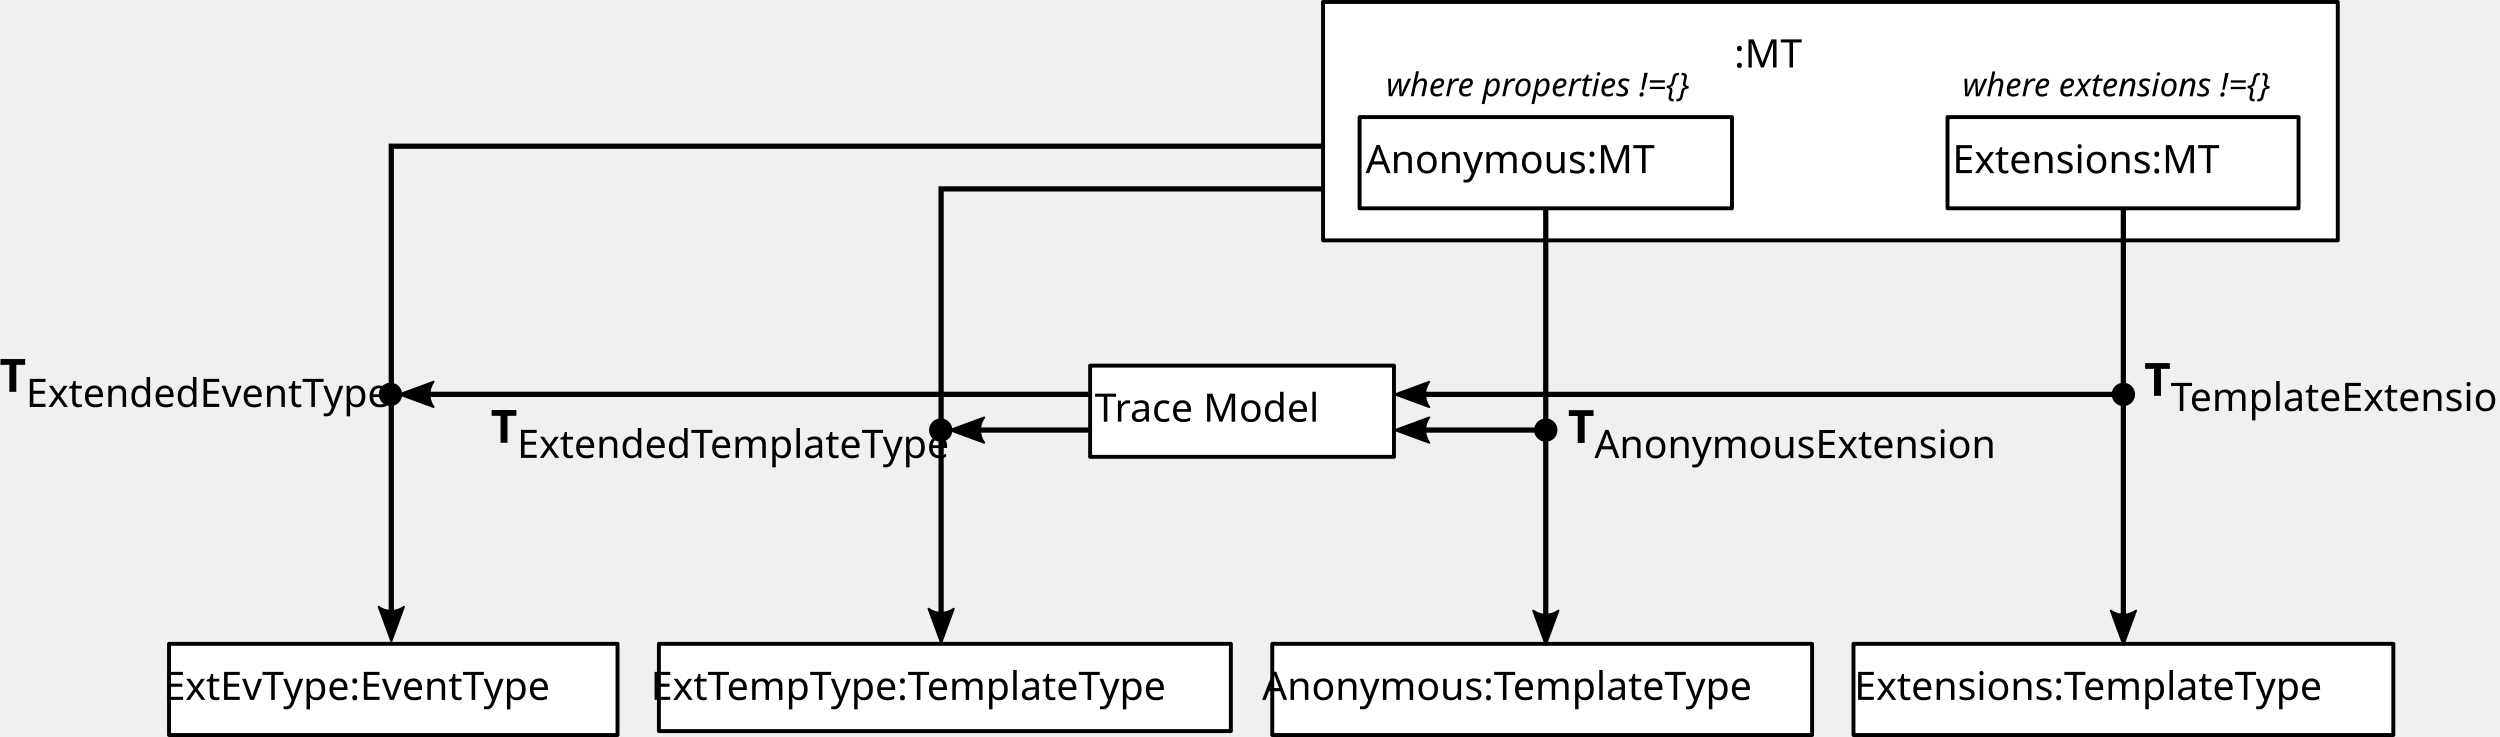
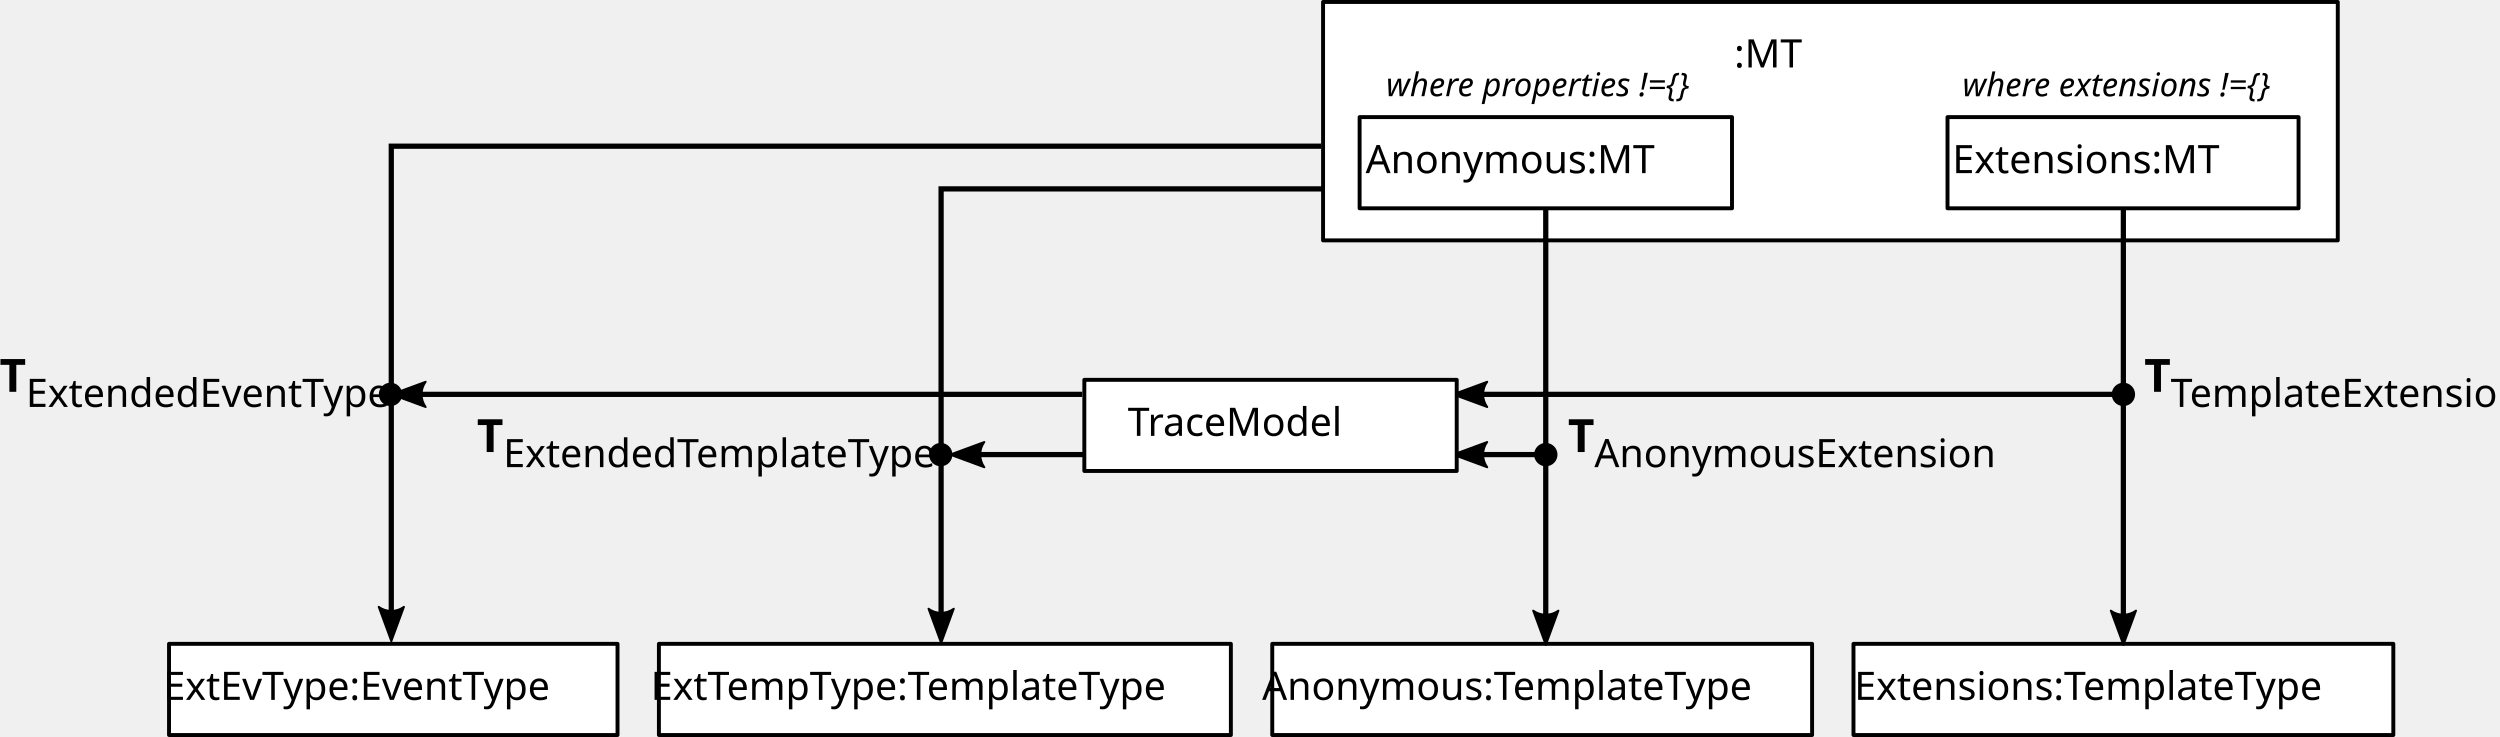
<svg xmlns="http://www.w3.org/2000/svg" width="269.315mm" height="79.391mm" viewBox="0 0 954.265 281.305" id="svg2" version="1.1">
  <defs id="defs4">
+     <marker style="overflow:visible" id="marker4509" refX="0" refY="0" orient="auto">
+       <path transform="scale(-0.6,-0.6)" d="M 8.719,4.034 -2.207,0.016 8.719,-4.002 c -1.745,2.372 -1.735,5.617 -6e-7,8.035 z" style="fill-rule:evenodd;stroke:black;stroke-width:0.625;stroke-linejoin:round;stroke-opacity:1" id="path4511" />
+     </marker>
+     <marker style="overflow:visible" id="marker4433" refX="0" refY="0" orient="auto">
+       <path transform="scale(-0.6,-0.6)" d="M 8.719,4.034 -2.207,0.016 8.719,-4.002 c -1.745,2.372 -1.735,5.617 -6e-7,8.035 z" style="fill-rule:evenodd;stroke:black;stroke-width:0.625;stroke-linejoin:round;stroke-opacity:1" id="path4435" />
+     </marker>
+     <marker style="overflow:visible" id="marker4363" refX="0" refY="0" orient="auto">
+       <path transform="scale(-0.6,-0.6)" d="M 8.719,4.034 -2.207,0.016 8.719,-4.002 c -1.745,2.372 -1.735,5.617 -6e-7,8.035 z" style="fill-rule:evenodd;stroke:black;stroke-width:0.625;stroke-linejoin:round;stroke-opacity:1" id="path4365" />
+     </marker>
+     <marker style="overflow:visible" id="marker4299" refX="0" refY="0" orient="auto">
+       <path transform="scale(-0.6,-0.6)" d="M 8.719,4.034 -2.207,0.016 8.719,-4.002 c -1.745,2.372 -1.735,5.617 -6e-7,8.035 z" style="fill-rule:evenodd;stroke:black;stroke-width:0.625;stroke-linejoin:round;stroke-opacity:1" id="path4301" />
+     </marker>
    <marker orient="auto" refY="0" refX="0" id="marker10102" style="overflow:visible">
      <path id="path10104" style="fill-rule:evenodd;stroke:black;stroke-width:0.625;stroke-linejoin:round;stroke-opacity:1" d="M 8.719,4.034 -2.207,0.016 8.719,-4.002 c -1.745,2.372 -1.735,5.617 -6e-7,8.035 z" transform="scale(-0.6,-0.6)" />
-     </marker>
-     <marker style="overflow:visible" id="marker9324" refX="0" refY="0" orient="auto">
-       <path transform="scale(-0.6,-0.6)" d="M 8.719,4.034 -2.207,0.016 8.719,-4.002 c -1.745,2.372 -1.735,5.617 -6e-7,8.035 z" style="fill-rule:evenodd;stroke:black;stroke-width:0.625;stroke-linejoin:round;stroke-opacity:1" id="path9326" />
    </marker>
    <marker orient="auto" refY="0" refX="0" id="marker7053" style="overflow:visible">
      <path id="path7055" style="fill-rule:evenodd;stroke:black;stroke-width:0.625;stroke-linejoin:round;stroke-opacity:1" d="M 8.719,4.034 -2.207,0.016 8.719,-4.002 c -1.745,2.372 -1.735,5.617 -6e-7,8.035 z" transform="scale(-0.6,-0.6)" />
    </marker>
    <marker style="overflow:visible" id="marker6983" refX="0" refY="0" orient="auto">
      <path transform="scale(-0.6,-0.6)" d="M 8.719,4.034 -2.207,0.016 8.719,-4.002 c -1.745,2.372 -1.735,5.617 -6e-7,8.035 z" style="fill-rule:evenodd;stroke:black;stroke-width:0.625;stroke-linejoin:round;stroke-opacity:1" id="path6985" />
    </marker>
-     <marker orient="auto" refY="0" refX="0" id="marker6532" style="overflow:visible">
-       <path id="path6534" style="fill-rule:evenodd;stroke:black;stroke-width:0.625;stroke-linejoin:round;stroke-opacity:1" d="M 8.719,4.034 -2.207,0.016 8.719,-4.002 c -1.745,2.372 -1.735,5.617 -6e-7,8.035 z" transform="scale(-0.6,-0.6)" />
-     </marker>
    <marker orient="auto" refY="0" refX="0" id="marker6486" style="overflow:visible">
      <path id="path6488" style="fill-rule:evenodd;stroke:black;stroke-width:0.625;stroke-linejoin:round;stroke-opacity:1" d="M 8.719,4.034 -2.207,0.016 8.719,-4.002 c -1.745,2.372 -1.735,5.617 -6e-7,8.035 z" transform="scale(-0.6,-0.6)" />
-     </marker>
-     <marker style="overflow:visible" id="marker5823" refX="0" refY="0" orient="auto">
-       <path transform="scale(-0.6,-0.6)" d="M 8.719,4.034 -2.207,0.016 8.719,-4.002 c -1.745,2.372 -1.735,5.617 -6e-7,8.035 z" style="fill-rule:evenodd;stroke:black;stroke-width:0.625;stroke-linejoin:round;stroke-opacity:1" id="path5825" />
    </marker>
    <marker orient="auto" refY="0" refX="0" id="marker4722" style="overflow:visible">
      <path id="path4724" style="fill-rule:evenodd;stroke:black;stroke-width:0.625;stroke-linejoin:round;stroke-opacity:1" d="M 8.719,4.034 -2.207,0.016 8.719,-4.002 c -1.745,2.372 -1.735,5.617 -6e-7,8.035 z" transform="scale(-0.6,-0.6)" />
    </marker>
    <marker id="RazorWire" refX="0" refY="0" orient="auto" style="overflow:visible">
      <path id="path4620" transform="scale(0.8,0.8)" style="fill:gray;fill-opacity:1;fill-rule:evenodd;stroke:black;stroke-width:0.1pt;stroke-opacity:1" d="m 0.023,-0.74 0,1.438 -7.781,2.313 18.437,0 -7.187,-2.313 0,-1.438 7.25,-2.156 -18.469,0 7.75,2.156 z" />
    </marker>
    <marker orient="auto" refY="0" refX="0" id="Arrow2Mend" style="overflow:visible">
      <path id="path4415" style="fill-rule:evenodd;stroke:black;stroke-width:0.625;stroke-linejoin:round;stroke-opacity:1" d="M 8.719,4.034 -2.207,0.016 8.719,-4.002 c -1.745,2.372 -1.735,5.617 -6e-7,8.035 z" transform="scale(-0.6,-0.6)" />
    </marker>
    <marker orient="auto" refY="0" refX="0" id="Arrow2Lend" style="overflow:visible">
      <path id="path4409" style="fill-rule:evenodd;stroke:black;stroke-width:0.625;stroke-linejoin:round;stroke-opacity:1" d="M 8.719,4.034 -2.207,0.016 8.719,-4.002 c -1.745,2.372 -1.735,5.617 -6e-7,8.035 z" transform="matrix(-1.1,0,0,-1.1,-1.1,0)" />
    </marker>
  </defs>
  <g id="layer1" transform="translate(244.0142,-238.0965)">
    <g id="g8729">
      <rect y="238.846" x="261.007" height="91.003" width="387.323" id="rect4166-8" style="opacity:1;fill:white;fill-opacity:1;fill-rule:nonzero;stroke:black;stroke-width:1.5;stroke-linecap:round;stroke-linejoin:round;stroke-miterlimit:4;stroke-dasharray:none;stroke-dashoffset:0;stroke-opacity:1" />
      <text id="text4136" y="263.839" x="444.557" style="color:black;font-style:normal;font-variant:normal;font-weight:normal;font-stretch:normal;font-size:15px;line-height:125%;font-family:'Trebuchet MS';-inkscape-font-specification:'Trebuchet MS';text-indent:0;text-align:center;text-decoration:none;text-decoration-line:none;text-decoration-style:solid;text-decoration-color:black;letter-spacing:0px;word-spacing:0px;text-transform:none;direction:ltr;block-progression:tb;writing-mode:lr-tb;baseline-shift:baseline;text-anchor:middle;white-space:normal;clip-rule:nonzero;display:inline;overflow:visible;visibility:visible;opacity:1;isolation:auto;mix-blend-mode:normal;color-interpolation:sRGB;color-interpolation-filters:linearRGB;solid-color:black;solid-opacity:1;fill:black;fill-opacity:1;fill-rule:nonzero;stroke:none;stroke-width:1.5;stroke-linecap:square;stroke-linejoin:miter;stroke-miterlimit:10;stroke-dasharray:none;stroke-dashoffset:0;stroke-opacity:1;color-rendering:auto;image-rendering:auto;shape-rendering:auto;text-rendering:auto;enable-background:accumulate" xml:space="preserve">
        <tspan y="263.839" x="444.557" id="tspan4138">:MT</tspan>
      </text>
    </g>
    <g id="g4350" transform="translate(-18.20549,-121.7847)">
      <rect y="404.589" x="293.164" height="34.795" width="142.14" id="rect4166" style="opacity:1;fill:white;fill-opacity:1;fill-rule:nonzero;stroke:black;stroke-width:1.5;stroke-linecap:round;stroke-linejoin:round;stroke-miterlimit:4;stroke-dasharray:none;stroke-dashoffset:0;stroke-opacity:1" />
      <text id="text4136-8" y="425.978" x="364.281" style="color:black;font-style:normal;font-variant:normal;font-weight:normal;font-stretch:normal;font-size:15px;line-height:125%;font-family:'Trebuchet MS';-inkscape-font-specification:'Trebuchet MS';text-indent:0;text-align:center;text-decoration:none;text-decoration-line:none;text-decoration-style:solid;text-decoration-color:black;letter-spacing:0px;word-spacing:0px;text-transform:none;direction:ltr;block-progression:tb;writing-mode:lr-tb;baseline-shift:baseline;text-anchor:middle;white-space:normal;clip-rule:nonzero;display:inline;overflow:visible;visibility:visible;opacity:1;isolation:auto;mix-blend-mode:normal;color-interpolation:sRGB;color-interpolation-filters:linearRGB;solid-color:black;solid-opacity:1;fill:black;fill-opacity:1;fill-rule:nonzero;stroke:none;stroke-width:1.5;stroke-linecap:square;stroke-linejoin:miter;stroke-miterlimit:10;stroke-dasharray:none;stroke-dashoffset:0;stroke-opacity:1;color-rendering:auto;image-rendering:auto;shape-rendering:auto;text-rendering:auto;enable-background:accumulate" xml:space="preserve">
        <tspan y="425.978" x="364.281" id="tspan4138-9">Anonymous:MT</tspan>
      </text>
    </g>
    <g id="g4355" transform="translate(52.95476,-121.7846)">
      <rect y="404.589" x="446.408" height="34.795" width="133.997" id="rect4166-3" style="opacity:1;fill:white;fill-opacity:1;fill-rule:nonzero;stroke:black;stroke-width:1.5;stroke-linecap:round;stroke-linejoin:round;stroke-miterlimit:4;stroke-dasharray:none;stroke-dashoffset:0;stroke-opacity:1" />
      <text id="text4136-5" y="425.978" x="512.92" style="color:black;font-style:normal;font-variant:normal;font-weight:normal;font-stretch:normal;font-size:15px;line-height:125%;font-family:'Trebuchet MS';-inkscape-font-specification:'Trebuchet MS';text-indent:0;text-align:center;text-decoration:none;text-decoration-line:none;text-decoration-style:solid;text-decoration-color:black;letter-spacing:0px;word-spacing:0px;text-transform:none;direction:ltr;block-progression:tb;writing-mode:lr-tb;baseline-shift:baseline;text-anchor:middle;white-space:normal;clip-rule:nonzero;display:inline;overflow:visible;visibility:visible;opacity:1;isolation:auto;mix-blend-mode:normal;color-interpolation:sRGB;color-interpolation-filters:linearRGB;solid-color:black;solid-opacity:1;fill:black;fill-opacity:1;fill-rule:nonzero;stroke:none;stroke-width:1.5;stroke-linecap:square;stroke-linejoin:miter;stroke-miterlimit:10;stroke-dasharray:none;stroke-dashoffset:0;stroke-opacity:1;color-rendering:auto;image-rendering:auto;shape-rendering:auto;text-rendering:auto;enable-background:accumulate" xml:space="preserve">
        <tspan y="425.978" x="512.92" id="tspan4138-5">Extensions:MT</tspan>
      </text>
    </g>
-     <g id="g4340" transform="translate(234.2315,79.26812)">
+     <g id="g4340" transform="translate(234.2315,79.26813)">
      <rect y="404.589" x="7.384" height="34.795" width="206.058" id="rect4166-3-1" style="opacity:1;fill:white;fill-opacity:1;fill-rule:nonzero;stroke:black;stroke-width:1.5;stroke-linecap:round;stroke-linejoin:round;stroke-miterlimit:4;stroke-dasharray:none;stroke-dashoffset:0;stroke-opacity:1" />
      <text id="text4136-8-6" y="425.978" x="110.633" style="color:black;font-style:normal;font-variant:normal;font-weight:normal;font-stretch:normal;font-size:15px;line-height:125%;font-family:'Trebuchet MS';-inkscape-font-specification:'Trebuchet MS';text-indent:0;text-align:center;text-decoration:none;text-decoration-line:none;text-decoration-style:solid;text-decoration-color:black;letter-spacing:0px;word-spacing:0px;text-transform:none;direction:ltr;block-progression:tb;writing-mode:lr-tb;baseline-shift:baseline;text-anchor:middle;white-space:normal;clip-rule:nonzero;display:inline;overflow:visible;visibility:visible;opacity:1;isolation:auto;mix-blend-mode:normal;color-interpolation:sRGB;color-interpolation-filters:linearRGB;solid-color:black;solid-opacity:1;fill:black;fill-opacity:1;fill-rule:nonzero;stroke:none;stroke-width:1.5;stroke-linecap:square;stroke-linejoin:miter;stroke-miterlimit:10;stroke-dasharray:none;stroke-dashoffset:0;stroke-opacity:1;color-rendering:auto;image-rendering:auto;shape-rendering:auto;text-rendering:auto;enable-background:accumulate" xml:space="preserve">
        <tspan y="425.978" x="110.633" id="tspan4138-9-0">Anonymous:TemplateType</tspan>
      </text>
    </g>
    <g id="g10413" transform="translate(10.21727,0)">
-       <rect y="483.857" x="-2.724" height="33.292" width="218.324" id="rect4166-3-10" style="opacity:1;fill:white;fill-opacity:1;fill-rule:nonzero;stroke:black;stroke-width:1.5;stroke-linecap:round;stroke-linejoin:round;stroke-miterlimit:4;stroke-dasharray:none;stroke-dashoffset:0;stroke-opacity:1" />
+       <rect y="483.857" x="-2.724" height="34.795" width="218.324" id="rect4166-3-10" style="opacity:1;fill:white;fill-opacity:1;fill-rule:nonzero;stroke:black;stroke-width:1.5;stroke-linecap:round;stroke-linejoin:round;stroke-miterlimit:4;stroke-dasharray:none;stroke-dashoffset:0;stroke-opacity:1" />
      <text id="text4136-8-6-3" y="505.246" x="106.124" style="color:black;font-style:normal;font-variant:normal;font-weight:normal;font-stretch:normal;font-size:15px;line-height:125%;font-family:'Trebuchet MS';-inkscape-font-specification:'Trebuchet MS';text-indent:0;text-align:center;text-decoration:none;text-decoration-line:none;text-decoration-style:solid;text-decoration-color:black;letter-spacing:0px;word-spacing:0px;text-transform:none;direction:ltr;block-progression:tb;writing-mode:lr-tb;baseline-shift:baseline;text-anchor:middle;white-space:normal;clip-rule:nonzero;display:inline;overflow:visible;visibility:visible;opacity:1;isolation:auto;mix-blend-mode:normal;color-interpolation:sRGB;color-interpolation-filters:linearRGB;solid-color:black;solid-opacity:1;fill:black;fill-opacity:1;fill-rule:nonzero;stroke:none;stroke-width:1.5;stroke-linecap:square;stroke-linejoin:miter;stroke-miterlimit:10;stroke-dasharray:none;stroke-dashoffset:0;stroke-opacity:1;color-rendering:auto;image-rendering:auto;shape-rendering:auto;text-rendering:auto;enable-background:accumulate" xml:space="preserve">
        <tspan y="505.246" x="106.124" id="tspan4138-9-0-3">ExtTempType:TemplateType</tspan>
      </text>
    </g>
    <g id="g10405" transform="translate(25.47774,0)">
      <rect y="483.857" x="-204.973" height="34.795" width="171.192" id="rect4166-3-0" style="opacity:1;fill:white;fill-opacity:1;fill-rule:nonzero;stroke:black;stroke-width:1.5;stroke-linecap:round;stroke-linejoin:round;stroke-miterlimit:4;stroke-dasharray:none;stroke-dashoffset:0;stroke-opacity:1" />
      <text id="text4136-8-6-3-6" y="505.246" x="-119.692" style="color:black;font-style:normal;font-variant:normal;font-weight:normal;font-stretch:normal;font-size:15px;line-height:125%;font-family:'Trebuchet MS';-inkscape-font-specification:'Trebuchet MS';text-indent:0;text-align:center;text-decoration:none;text-decoration-line:none;text-decoration-style:solid;text-decoration-color:black;letter-spacing:0px;word-spacing:0px;text-transform:none;direction:ltr;block-progression:tb;writing-mode:lr-tb;baseline-shift:baseline;text-anchor:middle;white-space:normal;clip-rule:nonzero;display:inline;overflow:visible;visibility:visible;opacity:1;isolation:auto;mix-blend-mode:normal;color-interpolation:sRGB;color-interpolation-filters:linearRGB;solid-color:black;solid-opacity:1;fill:black;fill-opacity:1;fill-rule:nonzero;stroke:none;stroke-width:1.5;stroke-linecap:square;stroke-linejoin:miter;stroke-miterlimit:10;stroke-dasharray:none;stroke-dashoffset:0;stroke-opacity:1;color-rendering:auto;image-rendering:auto;shape-rendering:auto;text-rendering:auto;enable-background:accumulate" xml:space="preserve">
        <tspan y="505.246" x="-119.692" id="tspan4138-9-0-3-1">ExtEvType:EventType</tspan>
      </text>
    </g>
-     <path style="fill:none;fill-rule:evenodd;stroke:black;stroke-width:2;stroke-linecap:butt;stroke-linejoin:miter;stroke-miterlimit:4;stroke-dasharray:none;stroke-opacity:1;marker-end:url(#marker6486)" d="m 171.507,388.616 -260.493,0" id="path6478" />
-     <g id="g4365" transform="translate(-620.4532,-26.92137)">
-       <rect y="404.589" x="792.544" height="34.795" width="115.981" id="rect4166-3-5" style="opacity:1;fill:white;fill-opacity:1;fill-rule:nonzero;stroke:black;stroke-width:1.5;stroke-linecap:round;stroke-linejoin:round;stroke-miterlimit:4;stroke-dasharray:none;stroke-dashoffset:0;stroke-opacity:1" />
-       <text id="text4136-8-6-3-6-8" y="425.978" x="850.78" style="color:black;font-style:normal;font-variant:normal;font-weight:normal;font-stretch:normal;font-size:15px;line-height:125%;font-family:'Trebuchet MS';-inkscape-font-specification:'Trebuchet MS';text-indent:0;text-align:center;text-decoration:none;text-decoration-line:none;text-decoration-style:solid;text-decoration-color:black;letter-spacing:0px;word-spacing:0px;text-transform:none;direction:ltr;block-progression:tb;writing-mode:lr-tb;baseline-shift:baseline;text-anchor:middle;white-space:normal;clip-rule:nonzero;display:inline;overflow:visible;visibility:visible;opacity:1;isolation:auto;mix-blend-mode:normal;color-interpolation:sRGB;color-interpolation-filters:linearRGB;solid-color:black;solid-opacity:1;fill:black;fill-opacity:1;fill-rule:nonzero;stroke:none;stroke-width:1.5;stroke-linecap:square;stroke-linejoin:miter;stroke-miterlimit:10;stroke-dasharray:none;stroke-dashoffset:0;stroke-opacity:1;color-rendering:auto;image-rendering:auto;shape-rendering:auto;text-rendering:auto;enable-background:accumulate" xml:space="preserve">
-         <tspan y="425.978" x="850.78" id="tspan4138-9-0-3-1-7">Trace Model</tspan>
-       </text>
-     </g>
+     <path style="fill:none;fill-rule:evenodd;stroke:black;stroke-width:2;stroke-linecap:butt;stroke-linejoin:miter;stroke-miterlimit:4;stroke-dasharray:none;stroke-opacity:1;marker-end:url(#marker4509)" d="m 344.95,411.61 -31.748,-4.9e-4" id="path4287" />
    <path style="fill:none;fill-rule:evenodd;stroke:black;stroke-width:2;stroke-linecap:butt;stroke-linejoin:miter;stroke-miterlimit:4;stroke-dasharray:none;stroke-opacity:1;marker-end:url(#marker4722)" d="m 346.009,317.331 0,164.301" id="path4382" />
-     <circle style="opacity:1;fill:black;fill-opacity:1;fill-rule:nonzero;stroke:black;stroke-width:1;stroke-linecap:round;stroke-linejoin:miter;stroke-miterlimit:4;stroke-dasharray:none;stroke-dashoffset:0;stroke-opacity:1" id="path5798" cx="346.028" cy="402.271" r="3.963" />
-     <path style="fill:none;fill-rule:evenodd;stroke:black;stroke-width:2;stroke-linecap:butt;stroke-linejoin:miter;stroke-miterlimit:4;stroke-dasharray:none;stroke-opacity:1;marker-end:url(#marker5823)" d="m 342.686,402.252 -51.607,0" id="path5815" />
+     <circle style="opacity:1;fill:black;fill-opacity:1;fill-rule:nonzero;stroke:black;stroke-width:1;stroke-linecap:round;stroke-linejoin:miter;stroke-miterlimit:4;stroke-dasharray:none;stroke-dashoffset:0;stroke-opacity:1" id="path5798" cx="346.028" cy="411.625" r="3.963" />
    <path style="fill:none;fill-rule:evenodd;stroke:black;stroke-width:2;stroke-linecap:butt;stroke-linejoin:miter;stroke-miterlimit:4;stroke-dasharray:none;stroke-opacity:1;marker-end:url(#marker7053)" d="m 260.798,310.198 -145.591,0 0,170.713" id="path6193" />
    <path style="fill:none;fill-rule:evenodd;stroke:black;stroke-width:2;stroke-linecap:butt;stroke-linejoin:miter;stroke-miterlimit:4;stroke-dasharray:none;stroke-opacity:1;marker-end:url(#marker6983)" d="m 260.288,293.898 -354.948,0 0,186.292" id="path6195" />
-     <circle style="opacity:1;fill:black;fill-opacity:1;fill-rule:nonzero;stroke:black;stroke-width:1;stroke-linecap:round;stroke-linejoin:miter;stroke-miterlimit:4;stroke-dasharray:none;stroke-dashoffset:0;stroke-opacity:1" id="path5798-3" cx="115.069" cy="402.271" r="3.963" />
+     <circle style="opacity:1;fill:black;fill-opacity:1;fill-rule:nonzero;stroke:black;stroke-width:1;stroke-linecap:round;stroke-linejoin:miter;stroke-miterlimit:4;stroke-dasharray:none;stroke-dashoffset:0;stroke-opacity:1" id="path5798-3" cx="115.069" cy="411.625" r="3.963" />
    <circle style="opacity:1;fill:black;fill-opacity:1;fill-rule:nonzero;stroke:black;stroke-width:1;stroke-linecap:round;stroke-linejoin:miter;stroke-miterlimit:4;stroke-dasharray:none;stroke-dashoffset:0;stroke-opacity:1" id="path5798-3-0" cx="-94.957" cy="388.635" r="3.963" />
-     <path style="fill:none;fill-rule:evenodd;stroke:black;stroke-width:2;stroke-linecap:butt;stroke-linejoin:miter;stroke-miterlimit:4;stroke-dasharray:none;stroke-opacity:1;marker-end:url(#marker6532)" d="m 171.625,402.252 -50.442,0" id="path6476" />
-     <g transform="translate(187.2823,316.8315)" id="g6916-8">
+     <g transform="translate(187.2823,320.3054)" id="g6916-8">
      <text id="text6908-7" y="90.335" x="167.184" style="color:black;font-style:normal;font-variant:normal;font-weight:bold;font-stretch:normal;font-size:17.5px;line-height:125%;font-family:'Trebuchet MS';-inkscape-font-specification:'Trebuchet MS Bold';text-indent:0;text-align:start;text-decoration:none;text-decoration-line:none;text-decoration-style:solid;text-decoration-color:black;letter-spacing:0px;word-spacing:0px;text-transform:none;direction:ltr;block-progression:tb;writing-mode:lr-tb;baseline-shift:baseline;text-anchor:start;white-space:normal;clip-rule:nonzero;display:inline;overflow:visible;visibility:visible;opacity:1;isolation:auto;mix-blend-mode:normal;color-interpolation:sRGB;color-interpolation-filters:linearRGB;solid-color:black;solid-opacity:1;fill:black;fill-opacity:1;fill-rule:nonzero;stroke:none;stroke-width:1.5;stroke-linecap:square;stroke-linejoin:miter;stroke-miterlimit:10;stroke-dasharray:none;stroke-dashoffset:0;stroke-opacity:1;color-rendering:auto;image-rendering:auto;shape-rendering:auto;text-rendering:auto;enable-background:accumulate" xml:space="preserve">
        <tspan y="90.335" x="167.184" id="tspan6910-2">T</tspan>
      </text>
      <text id="text6912-6" y="96.1" x="177.272" style="color:black;font-style:normal;font-variant:normal;font-weight:normal;font-stretch:normal;font-size:15px;line-height:125%;font-family:'Trebuchet MS';-inkscape-font-specification:'Trebuchet MS';text-indent:0;text-align:start;text-decoration:none;text-decoration-line:none;text-decoration-style:solid;text-decoration-color:black;letter-spacing:0px;word-spacing:0px;text-transform:none;direction:ltr;block-progression:tb;writing-mode:lr-tb;baseline-shift:baseline;text-anchor:start;white-space:normal;clip-rule:nonzero;display:inline;overflow:visible;visibility:visible;opacity:1;isolation:auto;mix-blend-mode:normal;color-interpolation:sRGB;color-interpolation-filters:linearRGB;solid-color:black;solid-opacity:1;fill:black;fill-opacity:1;fill-rule:nonzero;stroke:none;stroke-width:1.5;stroke-linecap:square;stroke-linejoin:miter;stroke-miterlimit:10;stroke-dasharray:none;stroke-dashoffset:0;stroke-opacity:1;color-rendering:auto;image-rendering:auto;shape-rendering:auto;text-rendering:auto;enable-background:accumulate" xml:space="preserve">
        <tspan y="96.1" x="177.272" id="tspan6914-6">AnonymousExtension</tspan>
      </text>
    </g>
-     <g transform="translate(-223.8779,316.7728)" id="g6916-2">
+     <g transform="translate(-229.1777,320.3054)" id="g6916-2">
      <text id="text6908-9" y="90.335" x="167.184" style="color:black;font-style:normal;font-variant:normal;font-weight:bold;font-stretch:normal;font-size:17.5px;line-height:125%;font-family:'Trebuchet MS';-inkscape-font-specification:'Trebuchet MS Bold';text-indent:0;text-align:start;text-decoration:none;text-decoration-line:none;text-decoration-style:solid;text-decoration-color:black;letter-spacing:0px;word-spacing:0px;text-transform:none;direction:ltr;block-progression:tb;writing-mode:lr-tb;baseline-shift:baseline;text-anchor:start;white-space:normal;clip-rule:nonzero;display:inline;overflow:visible;visibility:visible;opacity:1;isolation:auto;mix-blend-mode:normal;color-interpolation:sRGB;color-interpolation-filters:linearRGB;solid-color:black;solid-opacity:1;fill:black;fill-opacity:1;fill-rule:nonzero;stroke:none;stroke-width:1.5;stroke-linecap:square;stroke-linejoin:miter;stroke-miterlimit:10;stroke-dasharray:none;stroke-dashoffset:0;stroke-opacity:1;color-rendering:auto;image-rendering:auto;shape-rendering:auto;text-rendering:auto;enable-background:accumulate" xml:space="preserve">
        <tspan y="90.335" x="167.184" id="tspan6910-7">T</tspan>
      </text>
      <text id="text6912-0" y="96.1" x="177.272" style="color:black;font-style:normal;font-variant:normal;font-weight:normal;font-stretch:normal;font-size:15px;line-height:125%;font-family:'Trebuchet MS';-inkscape-font-specification:'Trebuchet MS';text-indent:0;text-align:start;text-decoration:none;text-decoration-line:none;text-decoration-style:solid;text-decoration-color:black;letter-spacing:0px;word-spacing:0px;text-transform:none;direction:ltr;block-progression:tb;writing-mode:lr-tb;baseline-shift:baseline;text-anchor:start;white-space:normal;clip-rule:nonzero;display:inline;overflow:visible;visibility:visible;opacity:1;isolation:auto;mix-blend-mode:normal;color-interpolation:sRGB;color-interpolation-filters:linearRGB;solid-color:black;solid-opacity:1;fill:black;fill-opacity:1;fill-rule:nonzero;stroke:none;stroke-width:1.5;stroke-linecap:square;stroke-linejoin:miter;stroke-miterlimit:10;stroke-dasharray:none;stroke-dashoffset:0;stroke-opacity:1;color-rendering:auto;image-rendering:auto;shape-rendering:auto;text-rendering:auto;enable-background:accumulate" xml:space="preserve">
        <tspan y="96.1" x="177.272" id="tspan6914-3">ExtendedTemplateType</tspan>
      </text>
    </g>
    <g transform="translate(-411.3687,297.3161)" id="g6916-7">
      <text id="text6908-2" y="90.335" x="167.184" style="color:black;font-style:normal;font-variant:normal;font-weight:bold;font-stretch:normal;font-size:17.5px;line-height:125%;font-family:'Trebuchet MS';-inkscape-font-specification:'Trebuchet MS Bold';text-indent:0;text-align:start;text-decoration:none;text-decoration-line:none;text-decoration-style:solid;text-decoration-color:black;letter-spacing:0px;word-spacing:0px;text-transform:none;direction:ltr;block-progression:tb;writing-mode:lr-tb;baseline-shift:baseline;text-anchor:start;white-space:normal;clip-rule:nonzero;display:inline;overflow:visible;visibility:visible;opacity:1;isolation:auto;mix-blend-mode:normal;color-interpolation:sRGB;color-interpolation-filters:linearRGB;solid-color:black;solid-opacity:1;fill:black;fill-opacity:1;fill-rule:nonzero;stroke:none;stroke-width:1.5;stroke-linecap:square;stroke-linejoin:miter;stroke-miterlimit:10;stroke-dasharray:none;stroke-dashoffset:0;stroke-opacity:1;color-rendering:auto;image-rendering:auto;shape-rendering:auto;text-rendering:auto;enable-background:accumulate" xml:space="preserve">
        <tspan y="90.335" x="167.184" id="tspan6910-3">T</tspan>
      </text>
      <text id="text6912-5" y="96.1" x="177.272" style="color:black;font-style:normal;font-variant:normal;font-weight:normal;font-stretch:normal;font-size:15px;line-height:125%;font-family:'Trebuchet MS';-inkscape-font-specification:'Trebuchet MS';text-indent:0;text-align:start;text-decoration:none;text-decoration-line:none;text-decoration-style:solid;text-decoration-color:black;letter-spacing:0px;word-spacing:0px;text-transform:none;direction:ltr;block-progression:tb;writing-mode:lr-tb;baseline-shift:baseline;text-anchor:start;white-space:normal;clip-rule:nonzero;display:inline;overflow:visible;visibility:visible;opacity:1;isolation:auto;mix-blend-mode:normal;color-interpolation:sRGB;color-interpolation-filters:linearRGB;solid-color:black;solid-opacity:1;fill:black;fill-opacity:1;fill-rule:nonzero;stroke:none;stroke-width:1.5;stroke-linecap:square;stroke-linejoin:miter;stroke-miterlimit:10;stroke-dasharray:none;stroke-dashoffset:0;stroke-opacity:1;color-rendering:auto;image-rendering:auto;shape-rendering:auto;text-rendering:auto;enable-background:accumulate" xml:space="preserve">
        <tspan y="96.1" x="177.272" id="tspan6914-1">ExtendedEventType</tspan>
      </text>
    </g>
    <text xml:space="preserve" style="color:black;font-style:italic;font-variant:normal;font-weight:normal;font-stretch:normal;font-size:12.5px;line-height:125%;font-family:'Trebuchet MS';-inkscape-font-specification:'Trebuchet MS Italic';text-indent:0;text-align:start;text-decoration:none;text-decoration-line:none;text-decoration-style:solid;text-decoration-color:black;letter-spacing:0px;word-spacing:0px;text-transform:none;direction:ltr;block-progression:tb;writing-mode:lr-tb;baseline-shift:baseline;text-anchor:start;white-space:normal;clip-rule:nonzero;display:inline;overflow:visible;visibility:visible;opacity:1;isolation:auto;mix-blend-mode:normal;color-interpolation:sRGB;color-interpolation-filters:linearRGB;solid-color:black;solid-opacity:1;fill:black;fill-opacity:1;fill-rule:nonzero;stroke:none;stroke-width:1.5;stroke-linecap:square;stroke-linejoin:miter;stroke-miterlimit:10;stroke-dasharray:none;stroke-dashoffset:0;stroke-opacity:1;color-rendering:auto;image-rendering:auto;shape-rendering:auto;text-rendering:auto;enable-background:accumulate" x="285.109" y="274.814" id="text8734">
      <tspan id="tspan8736" x="285.109" y="274.814">where properties !={}</tspan>
    </text>
    <text xml:space="preserve" style="color:black;font-style:italic;font-variant:normal;font-weight:normal;font-stretch:normal;font-size:12.5px;line-height:125%;font-family:'Trebuchet MS';-inkscape-font-specification:'Trebuchet MS Italic';text-indent:0;text-align:start;text-decoration:none;text-decoration-line:none;text-decoration-style:solid;text-decoration-color:black;letter-spacing:0px;word-spacing:0px;text-transform:none;direction:ltr;block-progression:tb;writing-mode:lr-tb;baseline-shift:baseline;text-anchor:start;white-space:normal;clip-rule:nonzero;display:inline;overflow:visible;visibility:visible;opacity:1;isolation:auto;mix-blend-mode:normal;color-interpolation:sRGB;color-interpolation-filters:linearRGB;solid-color:black;solid-opacity:1;fill:black;fill-opacity:1;fill-rule:nonzero;stroke:none;stroke-width:1.5;stroke-linecap:square;stroke-linejoin:miter;stroke-miterlimit:10;stroke-dasharray:none;stroke-dashoffset:0;stroke-opacity:1;color-rendering:auto;image-rendering:auto;shape-rendering:auto;text-rendering:auto;enable-background:accumulate" x="505.1" y="274.845" id="text8734-7">
      <tspan id="tspan8736-8" x="505.1" y="274.845">where extensions !={}</tspan>
    </text>
-     <g id="g4340-4" transform="translate(456.0873,79.26812)">
+     <g id="g4340-4" transform="translate(456.0873,79.26813)">
      <rect y="404.589" x="7.384" height="34.795" width="206.058" id="rect4166-3-1-3" style="opacity:1;fill:white;fill-opacity:1;fill-rule:nonzero;stroke:black;stroke-width:1.5;stroke-linecap:round;stroke-linejoin:round;stroke-miterlimit:4;stroke-dasharray:none;stroke-dashoffset:0;stroke-opacity:1" />
      <text id="text4136-8-6-5" y="425.978" x="110.633" style="color:black;font-style:normal;font-variant:normal;font-weight:normal;font-stretch:normal;font-size:15px;line-height:125%;font-family:'Trebuchet MS';-inkscape-font-specification:'Trebuchet MS';text-indent:0;text-align:center;text-decoration:none;text-decoration-line:none;text-decoration-style:solid;text-decoration-color:black;letter-spacing:0px;word-spacing:0px;text-transform:none;direction:ltr;block-progression:tb;writing-mode:lr-tb;baseline-shift:baseline;text-anchor:middle;white-space:normal;clip-rule:nonzero;display:inline;overflow:visible;visibility:visible;opacity:1;isolation:auto;mix-blend-mode:normal;color-interpolation:sRGB;color-interpolation-filters:linearRGB;solid-color:black;solid-opacity:1;fill:black;fill-opacity:1;fill-rule:nonzero;stroke:none;stroke-width:1.5;stroke-linecap:square;stroke-linejoin:miter;stroke-miterlimit:10;stroke-dasharray:none;stroke-dashoffset:0;stroke-opacity:1;color-rendering:auto;image-rendering:auto;shape-rendering:auto;text-rendering:auto;enable-background:accumulate" xml:space="preserve">
        <tspan y="425.978" x="110.633" id="tspan4138-9-0-4">Extensions:TemplateType</tspan>
      </text>
    </g>
+     <path style="fill:none;fill-rule:evenodd;stroke:black;stroke-width:2;stroke-linecap:butt;stroke-linejoin:miter;stroke-miterlimit:4;stroke-dasharray:none;stroke-opacity:1;marker-end:url(#marker4433)" d="m 566.086,388.621 -252.883,0" id="path4285" />
    <path style="fill:none;fill-rule:evenodd;stroke:black;stroke-width:2;stroke-linecap:butt;stroke-linejoin:miter;stroke-miterlimit:4;stroke-dasharray:none;stroke-opacity:1;marker-end:url(#marker10102)" d="m 566.481,317.331 0,164.301" id="path4382-8" />
    <circle style="opacity:1;fill:black;fill-opacity:1;fill-rule:nonzero;stroke:black;stroke-width:1;stroke-linecap:round;stroke-linejoin:miter;stroke-miterlimit:4;stroke-dasharray:none;stroke-dashoffset:0;stroke-opacity:1" id="path5798-7" cx="566.5" cy="388.635" r="3.963" />
-     <path style="fill:none;fill-rule:evenodd;stroke:black;stroke-width:2;stroke-linecap:butt;stroke-linejoin:miter;stroke-miterlimit:4;stroke-dasharray:none;stroke-opacity:1;marker-end:url(#marker9324)" d="m 563.688,388.635 -272.609,0" id="path5815-3" />
-     <g transform="translate(407.2658,298.8523)" id="g6916-8-3">
+     <g transform="translate(407.2658,297.3161)" id="g6916-8-3">
      <text id="text6908-7-5" y="90.335" x="167.184" style="color:black;font-style:normal;font-variant:normal;font-weight:bold;font-stretch:normal;font-size:17.5px;line-height:125%;font-family:'Trebuchet MS';-inkscape-font-specification:'Trebuchet MS Bold';text-indent:0;text-align:start;text-decoration:none;text-decoration-line:none;text-decoration-style:solid;text-decoration-color:black;letter-spacing:0px;word-spacing:0px;text-transform:none;direction:ltr;block-progression:tb;writing-mode:lr-tb;baseline-shift:baseline;text-anchor:start;white-space:normal;clip-rule:nonzero;display:inline;overflow:visible;visibility:visible;opacity:1;isolation:auto;mix-blend-mode:normal;color-interpolation:sRGB;color-interpolation-filters:linearRGB;solid-color:black;solid-opacity:1;fill:black;fill-opacity:1;fill-rule:nonzero;stroke:none;stroke-width:1.5;stroke-linecap:square;stroke-linejoin:miter;stroke-miterlimit:10;stroke-dasharray:none;stroke-dashoffset:0;stroke-opacity:1;color-rendering:auto;image-rendering:auto;shape-rendering:auto;text-rendering:auto;enable-background:accumulate" xml:space="preserve">
        <tspan y="90.335" x="167.184" id="tspan6910-2-0">T</tspan>
      </text>
      <text id="text6912-6-1" y="96.1" x="177.272" style="color:black;font-style:normal;font-variant:normal;font-weight:normal;font-stretch:normal;font-size:15px;line-height:125%;font-family:'Trebuchet MS';-inkscape-font-specification:'Trebuchet MS';text-indent:0;text-align:start;text-decoration:none;text-decoration-line:none;text-decoration-style:solid;text-decoration-color:black;letter-spacing:0px;word-spacing:0px;text-transform:none;direction:ltr;block-progression:tb;writing-mode:lr-tb;baseline-shift:baseline;text-anchor:start;white-space:normal;clip-rule:nonzero;display:inline;overflow:visible;visibility:visible;opacity:1;isolation:auto;mix-blend-mode:normal;color-interpolation:sRGB;color-interpolation-filters:linearRGB;solid-color:black;solid-opacity:1;fill:black;fill-opacity:1;fill-rule:nonzero;stroke:none;stroke-width:1.5;stroke-linecap:square;stroke-linejoin:miter;stroke-miterlimit:10;stroke-dasharray:none;stroke-dashoffset:0;stroke-opacity:1;color-rendering:auto;image-rendering:auto;shape-rendering:auto;text-rendering:auto;enable-background:accumulate" xml:space="preserve">
        <tspan y="96.1" x="177.272" id="tspan6914-6-4">TemplateExtension</tspan>
      </text>
    </g>
+     <g id="g4350-3" transform="translate(-123.2825,-21.5149)">
+       <rect y="404.589" x="293.164" height="34.795" width="142.14" id="rect4166-6" style="opacity:1;fill:white;fill-opacity:1;fill-rule:nonzero;stroke:black;stroke-width:1.5;stroke-linecap:round;stroke-linejoin:round;stroke-miterlimit:4;stroke-dasharray:none;stroke-dashoffset:0;stroke-opacity:1" />
+       <text id="text4136-8-7" y="425.978" x="364.281" style="color:black;font-style:normal;font-variant:normal;font-weight:normal;font-stretch:normal;font-size:15px;line-height:125%;font-family:'Trebuchet MS';-inkscape-font-specification:'Trebuchet MS';text-indent:0;text-align:center;text-decoration:none;text-decoration-line:none;text-decoration-style:solid;text-decoration-color:black;letter-spacing:0px;word-spacing:0px;text-transform:none;direction:ltr;block-progression:tb;writing-mode:lr-tb;baseline-shift:baseline;text-anchor:middle;white-space:normal;clip-rule:nonzero;display:inline;overflow:visible;visibility:visible;opacity:1;isolation:auto;mix-blend-mode:normal;color-interpolation:sRGB;color-interpolation-filters:linearRGB;solid-color:black;solid-opacity:1;fill:black;fill-opacity:1;fill-rule:nonzero;stroke:none;stroke-width:1.5;stroke-linecap:square;stroke-linejoin:miter;stroke-miterlimit:10;stroke-dasharray:none;stroke-dashoffset:0;stroke-opacity:1;color-rendering:auto;image-rendering:auto;shape-rendering:auto;text-rendering:auto;enable-background:accumulate" xml:space="preserve">
+         <tspan y="425.978" x="364.281" id="tspan4138-9-5">TraceModel</tspan>
+       </text>
+     </g>
+     <path style="fill:none;fill-rule:evenodd;stroke:black;stroke-width:2;stroke-linecap:butt;stroke-linejoin:miter;stroke-miterlimit:4;stroke-dasharray:none;stroke-opacity:1;marker-end:url(#marker4299)" d="m 169.794,411.61 -48.544,0" id="path4289" />
+     <path style="fill:none;fill-rule:evenodd;stroke:black;stroke-width:2;stroke-linecap:butt;stroke-linejoin:miter;stroke-miterlimit:4;stroke-dasharray:none;stroke-opacity:1;marker-end:url(#marker4363)" d="m 169.099,388.621 -261.093,0" id="path4291" />
  </g>
</svg>
